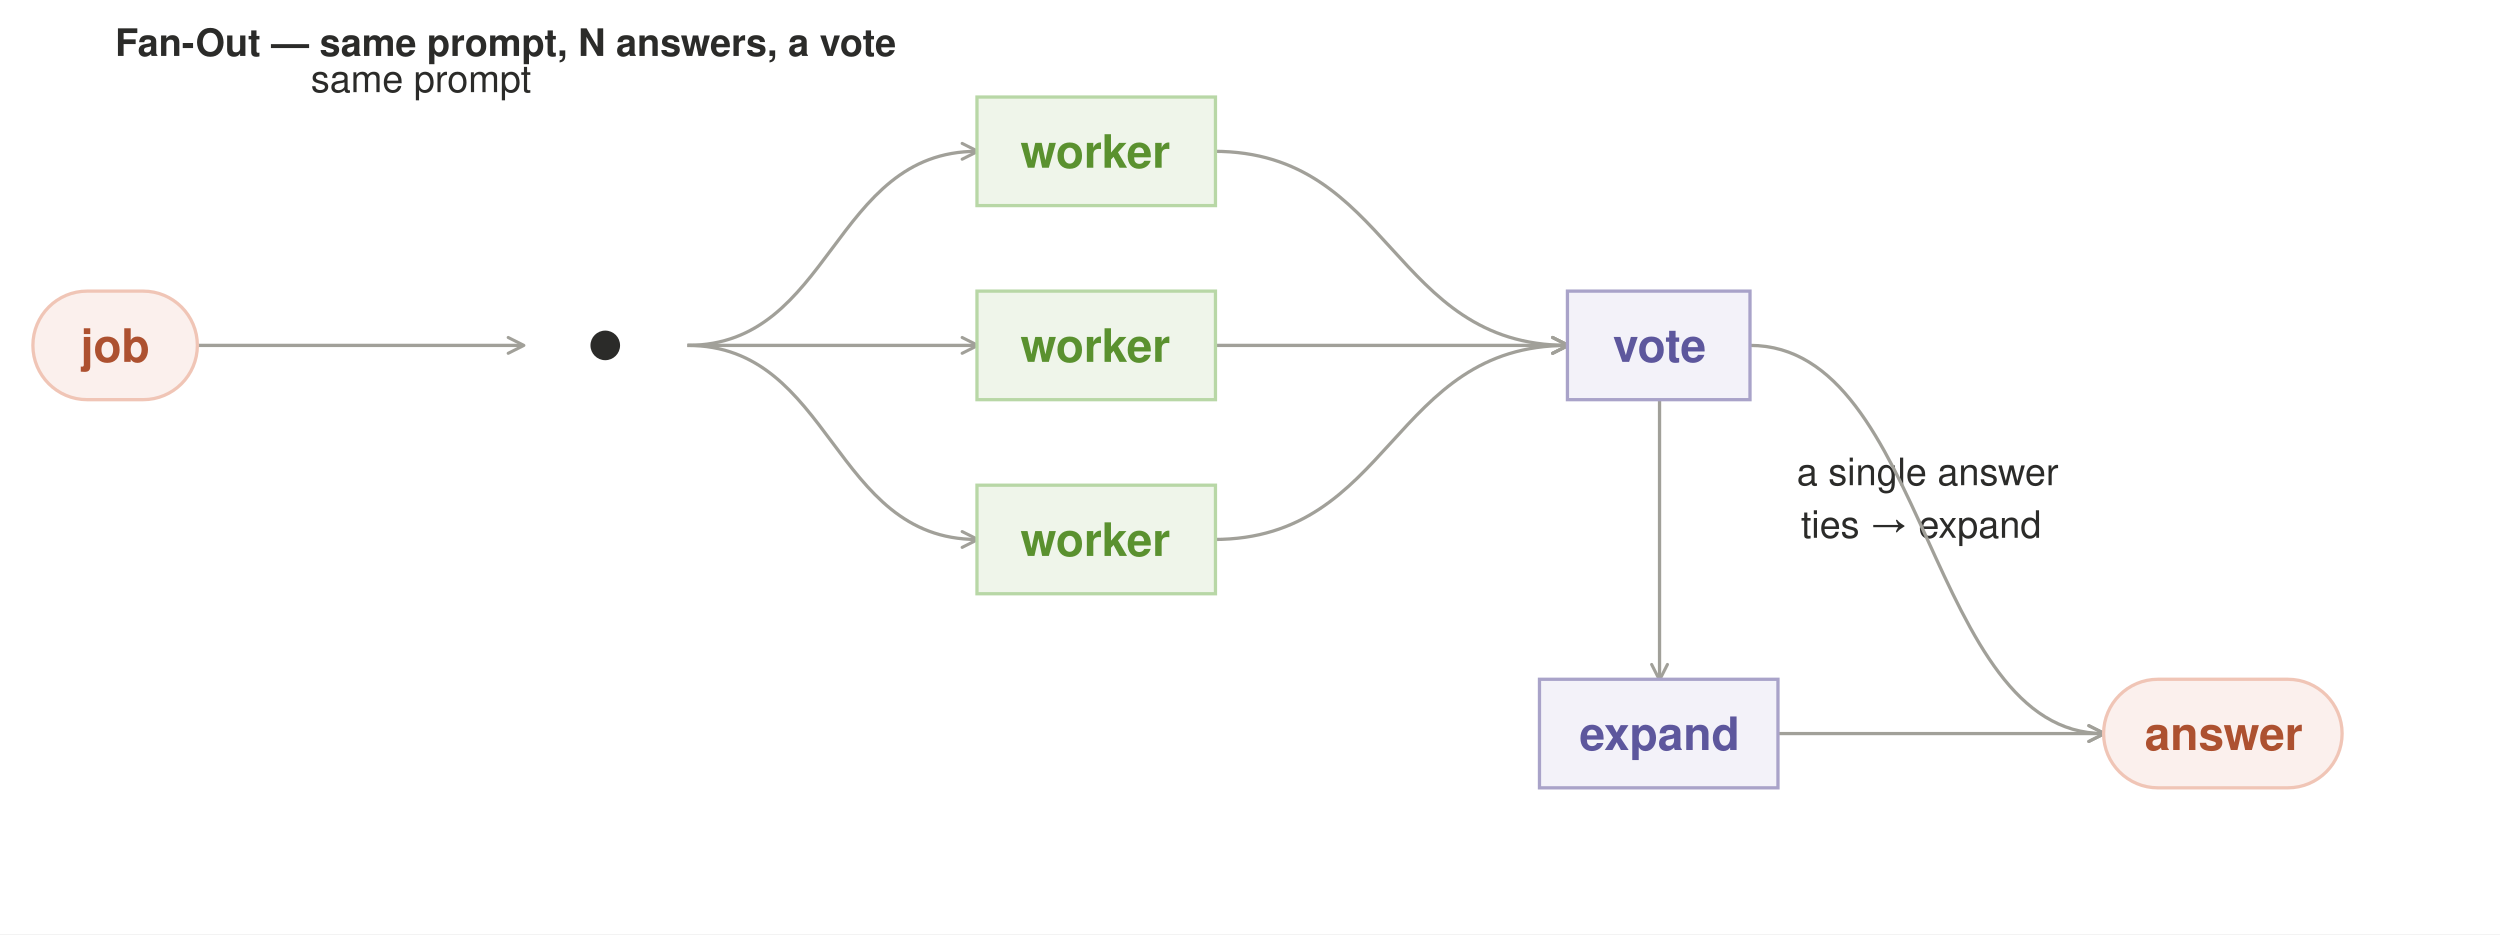
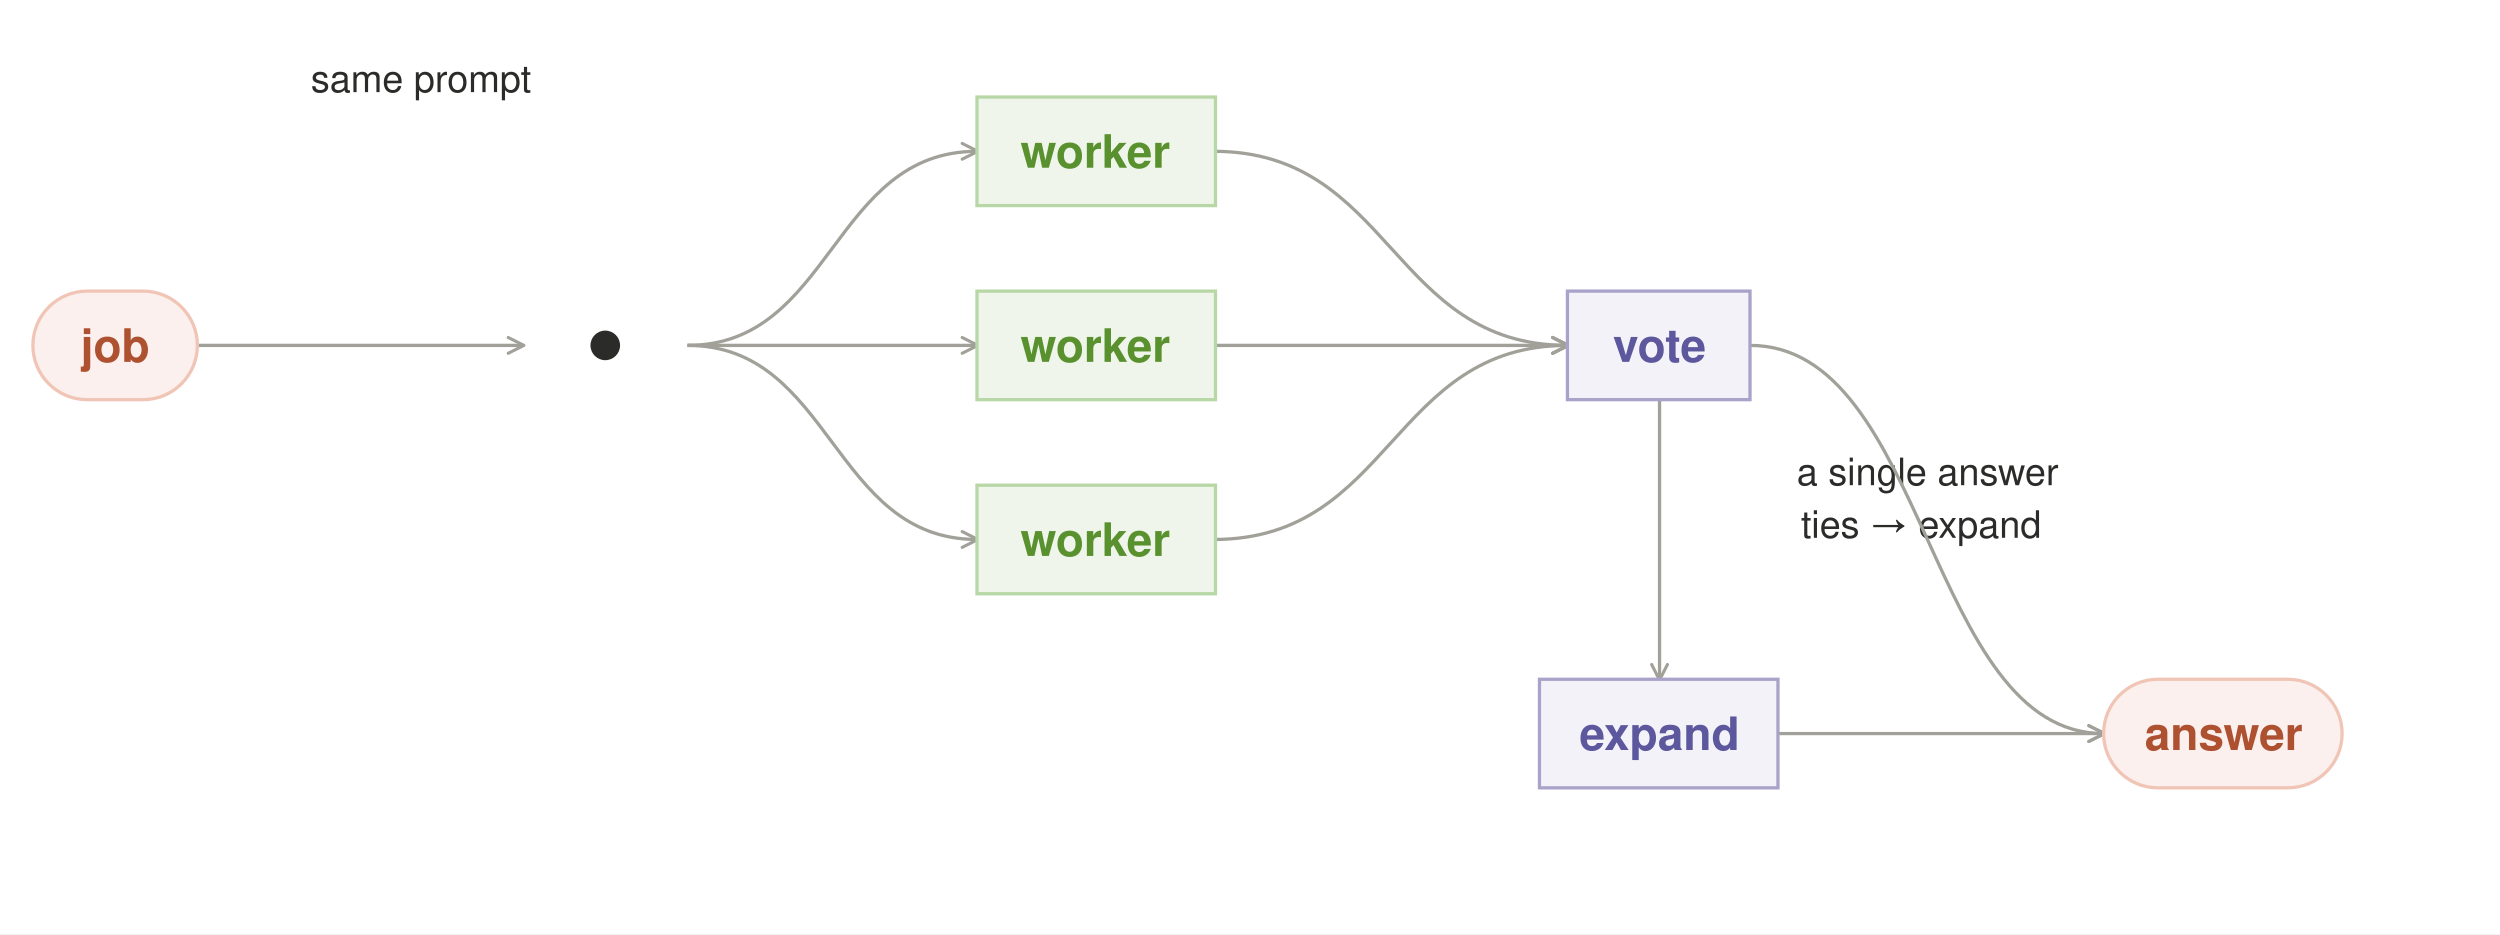
<svg xmlns="http://www.w3.org/2000/svg" viewBox="0 0 1520 568" font-family="Avenir Next, Nunito, Segoe UI, Helvetica, Arial, sans-serif" role="img" aria-labelledby="t">
  <defs>
    <marker id="ha" markerWidth="13.3" markerHeight="13.3" refX="11" refY="7.0" orient="auto" markerUnits="userSpaceOnUse">
      <path d="M2 2.2 L11.5 7.0 L2 11.8" fill="none" stroke="#a1a099" stroke-width="1.9" stroke-linecap="round" stroke-linejoin="round" />
    </marker>
    <marker id="Ha" markerWidth="18.1" markerHeight="18.1" refX="15" refY="9.5" orient="auto" markerUnits="userSpaceOnUse">
      <path d="M2 3.0 L15.6 9.5 L2 16.0" fill="none" stroke="#a1a099" stroke-width="3.0" stroke-linecap="round" stroke-linejoin="round" />
    </marker>
    <marker id="hg" markerWidth="13.3" markerHeight="13.3" refX="11" refY="7.0" orient="auto" markerUnits="userSpaceOnUse">
      <path d="M2 2.2 L11.5 7.0 L2 11.8" fill="none" stroke="#5a912f" stroke-width="1.9" stroke-linecap="round" stroke-linejoin="round" />
    </marker>
    <marker id="Hg" markerWidth="18.1" markerHeight="18.1" refX="15" refY="9.5" orient="auto" markerUnits="userSpaceOnUse">
      <path d="M2 3.0 L15.6 9.5 L2 16.0" fill="none" stroke="#5a912f" stroke-width="3.0" stroke-linecap="round" stroke-linejoin="round" />
    </marker>
    <marker id="hp" markerWidth="13.3" markerHeight="13.3" refX="11" refY="7.0" orient="auto" markerUnits="userSpaceOnUse">
      <path d="M2 2.2 L11.5 7.0 L2 11.8" fill="none" stroke="#5d579d" stroke-width="1.9" stroke-linecap="round" stroke-linejoin="round" />
    </marker>
    <marker id="Hp" markerWidth="18.1" markerHeight="18.1" refX="15" refY="9.5" orient="auto" markerUnits="userSpaceOnUse">
      <path d="M2 3.0 L15.6 9.5 L2 16.0" fill="none" stroke="#5d579d" stroke-width="3.0" stroke-linecap="round" stroke-linejoin="round" />
    </marker>
    <marker id="hc" markerWidth="13.3" markerHeight="13.3" refX="11" refY="7.0" orient="auto" markerUnits="userSpaceOnUse">
      <path d="M2 2.2 L11.5 7.0 L2 11.8" fill="none" stroke="#ad5130" stroke-width="1.9" stroke-linecap="round" stroke-linejoin="round" />
    </marker>
    <marker id="Hc" markerWidth="18.1" markerHeight="18.1" refX="15" refY="9.5" orient="auto" markerUnits="userSpaceOnUse">
      <path d="M2 3.0 L15.6 9.5 L2 16.0" fill="none" stroke="#ad5130" stroke-width="3.0" stroke-linecap="round" stroke-linejoin="round" />
    </marker>
    <marker id="hk" markerWidth="13.3" markerHeight="13.3" refX="11" refY="7.0" orient="auto" markerUnits="userSpaceOnUse">
      <path d="M2 2.2 L11.5 7.0 L2 11.8" fill="none" stroke="#2b2b29" stroke-width="1.9" stroke-linecap="round" stroke-linejoin="round" />
    </marker>
    <marker id="Hk" markerWidth="18.1" markerHeight="18.1" refX="15" refY="9.5" orient="auto" markerUnits="userSpaceOnUse">
      <path d="M2 3.0 L15.6 9.5 L2 16.0" fill="none" stroke="#2b2b29" stroke-width="3.0" stroke-linecap="round" stroke-linejoin="round" />
    </marker>
  </defs>
  <rect width="1520" height="568" fill="#fff" />
-   <text x="70" y="34" text-anchor="start" fill="#2b2b29" font-size="23" font-weight="700">Fan-Out — same prompt, N answers, a vote</text>
  <text x="256" y="56" text-anchor="middle" fill="#2b2b29" font-size="23">same prompt</text>
  <text x="1172" y="295" text-anchor="middle" fill="#2b2b29" font-size="23">a single answer</text>
  <text x="1095" y="327" text-anchor="start" fill="#2b2b29" font-size="23">ties → expand</text>
  <path d="M 120 210 C 219 210, 219 210, 318 210" fill="none" stroke="#a1a099" stroke-width="2" marker-end="url(#ha)" />
  <path d="M 418 210 C 506 210, 506 92, 594 92" fill="none" stroke="#a1a099" stroke-width="2" marker-end="url(#ha)" />
  <path d="M 418 210 C 506 210, 506 210, 594 210" fill="none" stroke="#a1a099" stroke-width="2" marker-end="url(#ha)" />
  <path d="M 418 210 C 506 210, 506 328, 594 328" fill="none" stroke="#a1a099" stroke-width="2" marker-end="url(#ha)" />
  <path d="M 738 92 C 846 92, 846 210, 953 210" fill="none" stroke="#a1a099" stroke-width="2" marker-end="url(#ha)" />
  <path d="M 738 210 C 846 210, 846 210, 953 210" fill="none" stroke="#a1a099" stroke-width="2" marker-end="url(#ha)" />
  <path d="M 738 328 C 846 328, 846 210, 953 210" fill="none" stroke="#a1a099" stroke-width="2" marker-end="url(#ha)" />
  <path d="M 1064 210 C 1172 210, 1172 446, 1279 446" fill="none" stroke="#a1a099" stroke-width="2" marker-end="url(#ha)" />
  <path d="M 1009 243 C 1009 269, 1009 387, 1009 413" fill="none" stroke="#a1a099" stroke-width="2" marker-end="url(#ha)" />
  <path d="M 1081 446 C 1180 446, 1180 446, 1279 446" fill="none" stroke="#a1a099" stroke-width="2" marker-end="url(#ha)" />
  <rect x="20" y="177" width="100" height="66" rx="33" fill="#fbf0ed" stroke="#f0c5b6" stroke-width="2" />
  <text x="70" y="220" text-anchor="middle" fill="#ad5130" font-size="28" font-weight="600">job</text>
  <circle cx="368" cy="210" r="9" fill="#2b2b29" />
  <rect x="594" y="59" width="145" height="66" rx="0" fill="#eff5ea" stroke="#b8d7a6" stroke-width="2" />
  <text x="666" y="102" text-anchor="middle" fill="#5a912f" font-size="28" font-weight="600">worker</text>
  <rect x="594" y="177" width="145" height="66" rx="0" fill="#eff5ea" stroke="#b8d7a6" stroke-width="2" />
  <text x="666" y="220" text-anchor="middle" fill="#5a912f" font-size="28" font-weight="600">worker</text>
  <rect x="594" y="295" width="145" height="66" rx="0" fill="#eff5ea" stroke="#b8d7a6" stroke-width="2" />
  <text x="666" y="338" text-anchor="middle" fill="#5a912f" font-size="28" font-weight="600">worker</text>
  <rect x="953" y="177" width="111" height="66" rx="0" fill="#f3f2f9" stroke="#a9a3c9" stroke-width="2" />
  <text x="1009" y="220" text-anchor="middle" fill="#5d579d" font-size="28" font-weight="600">vote</text>
  <rect x="936" y="413" width="145" height="66" rx="0" fill="#f3f2f9" stroke="#a9a3c9" stroke-width="2" />
  <text x="1009" y="456" text-anchor="middle" fill="#5d579d" font-size="28" font-weight="600">expand</text>
  <rect x="1279" y="413" width="145" height="66" rx="33" fill="#fbf0ed" stroke="#f0c5b6" stroke-width="2" />
  <text x="1352" y="456" text-anchor="middle" fill="#ad5130" font-size="28" font-weight="600">answer</text>
</svg>
